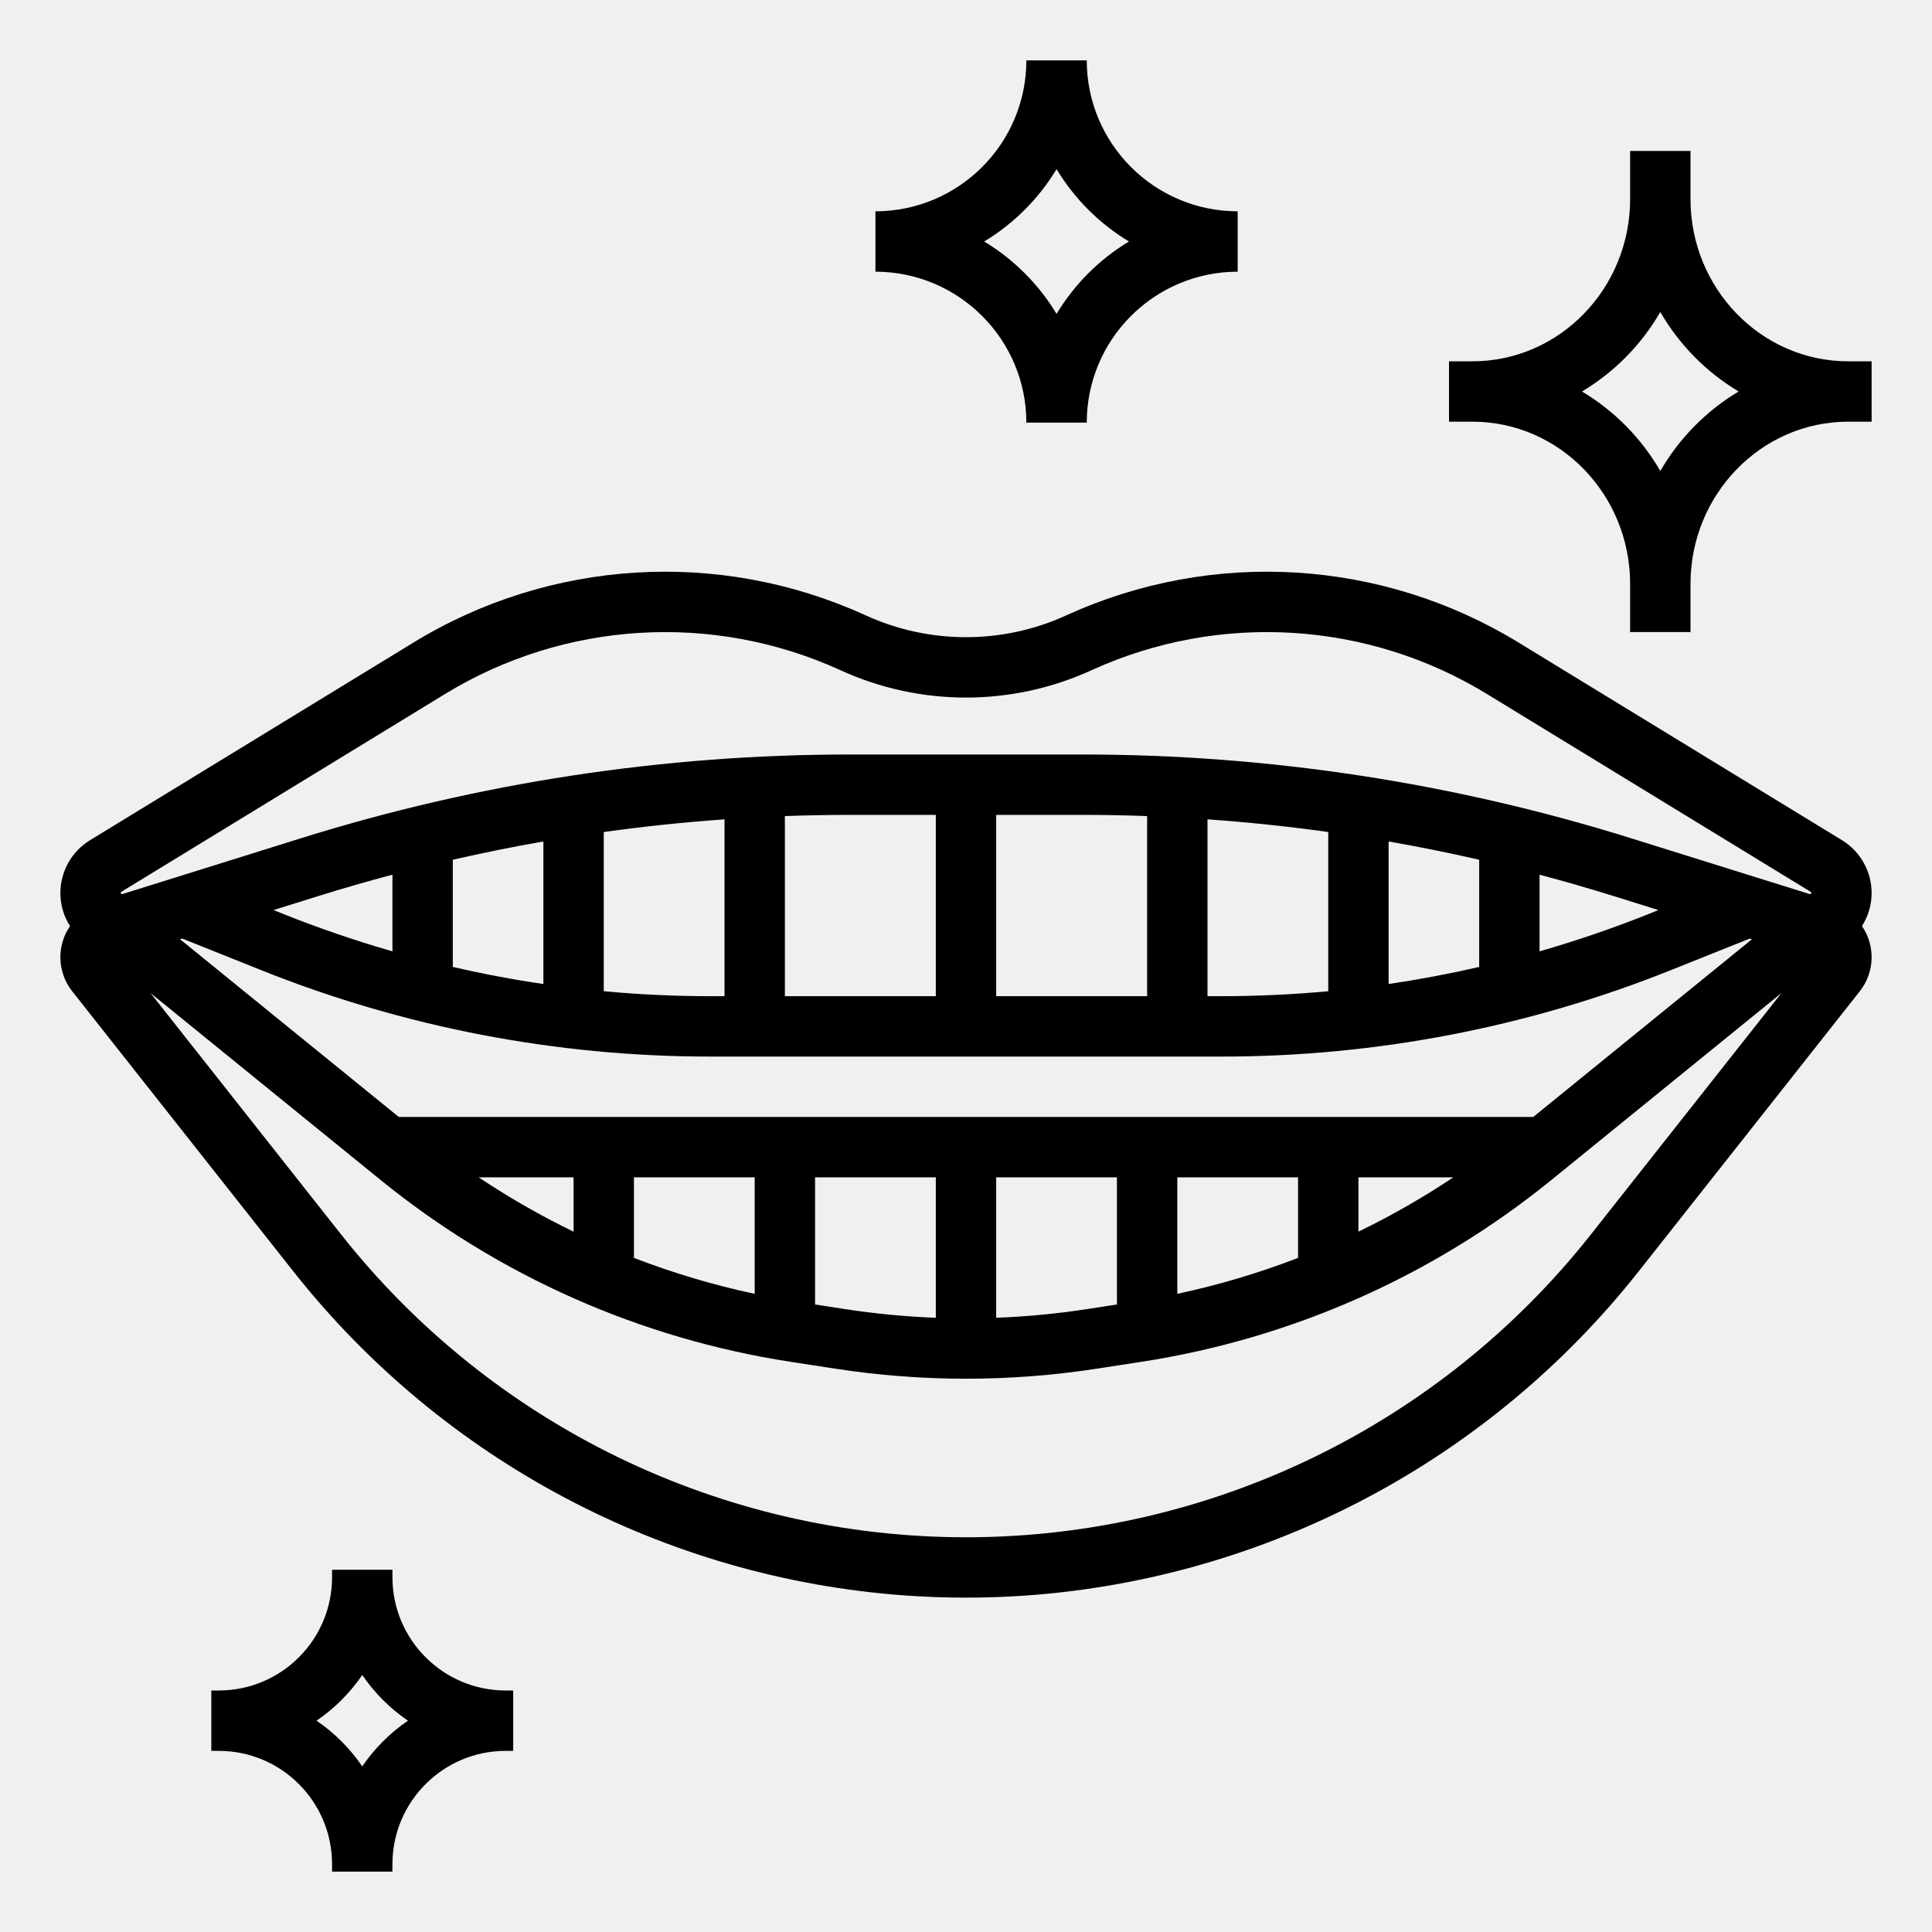
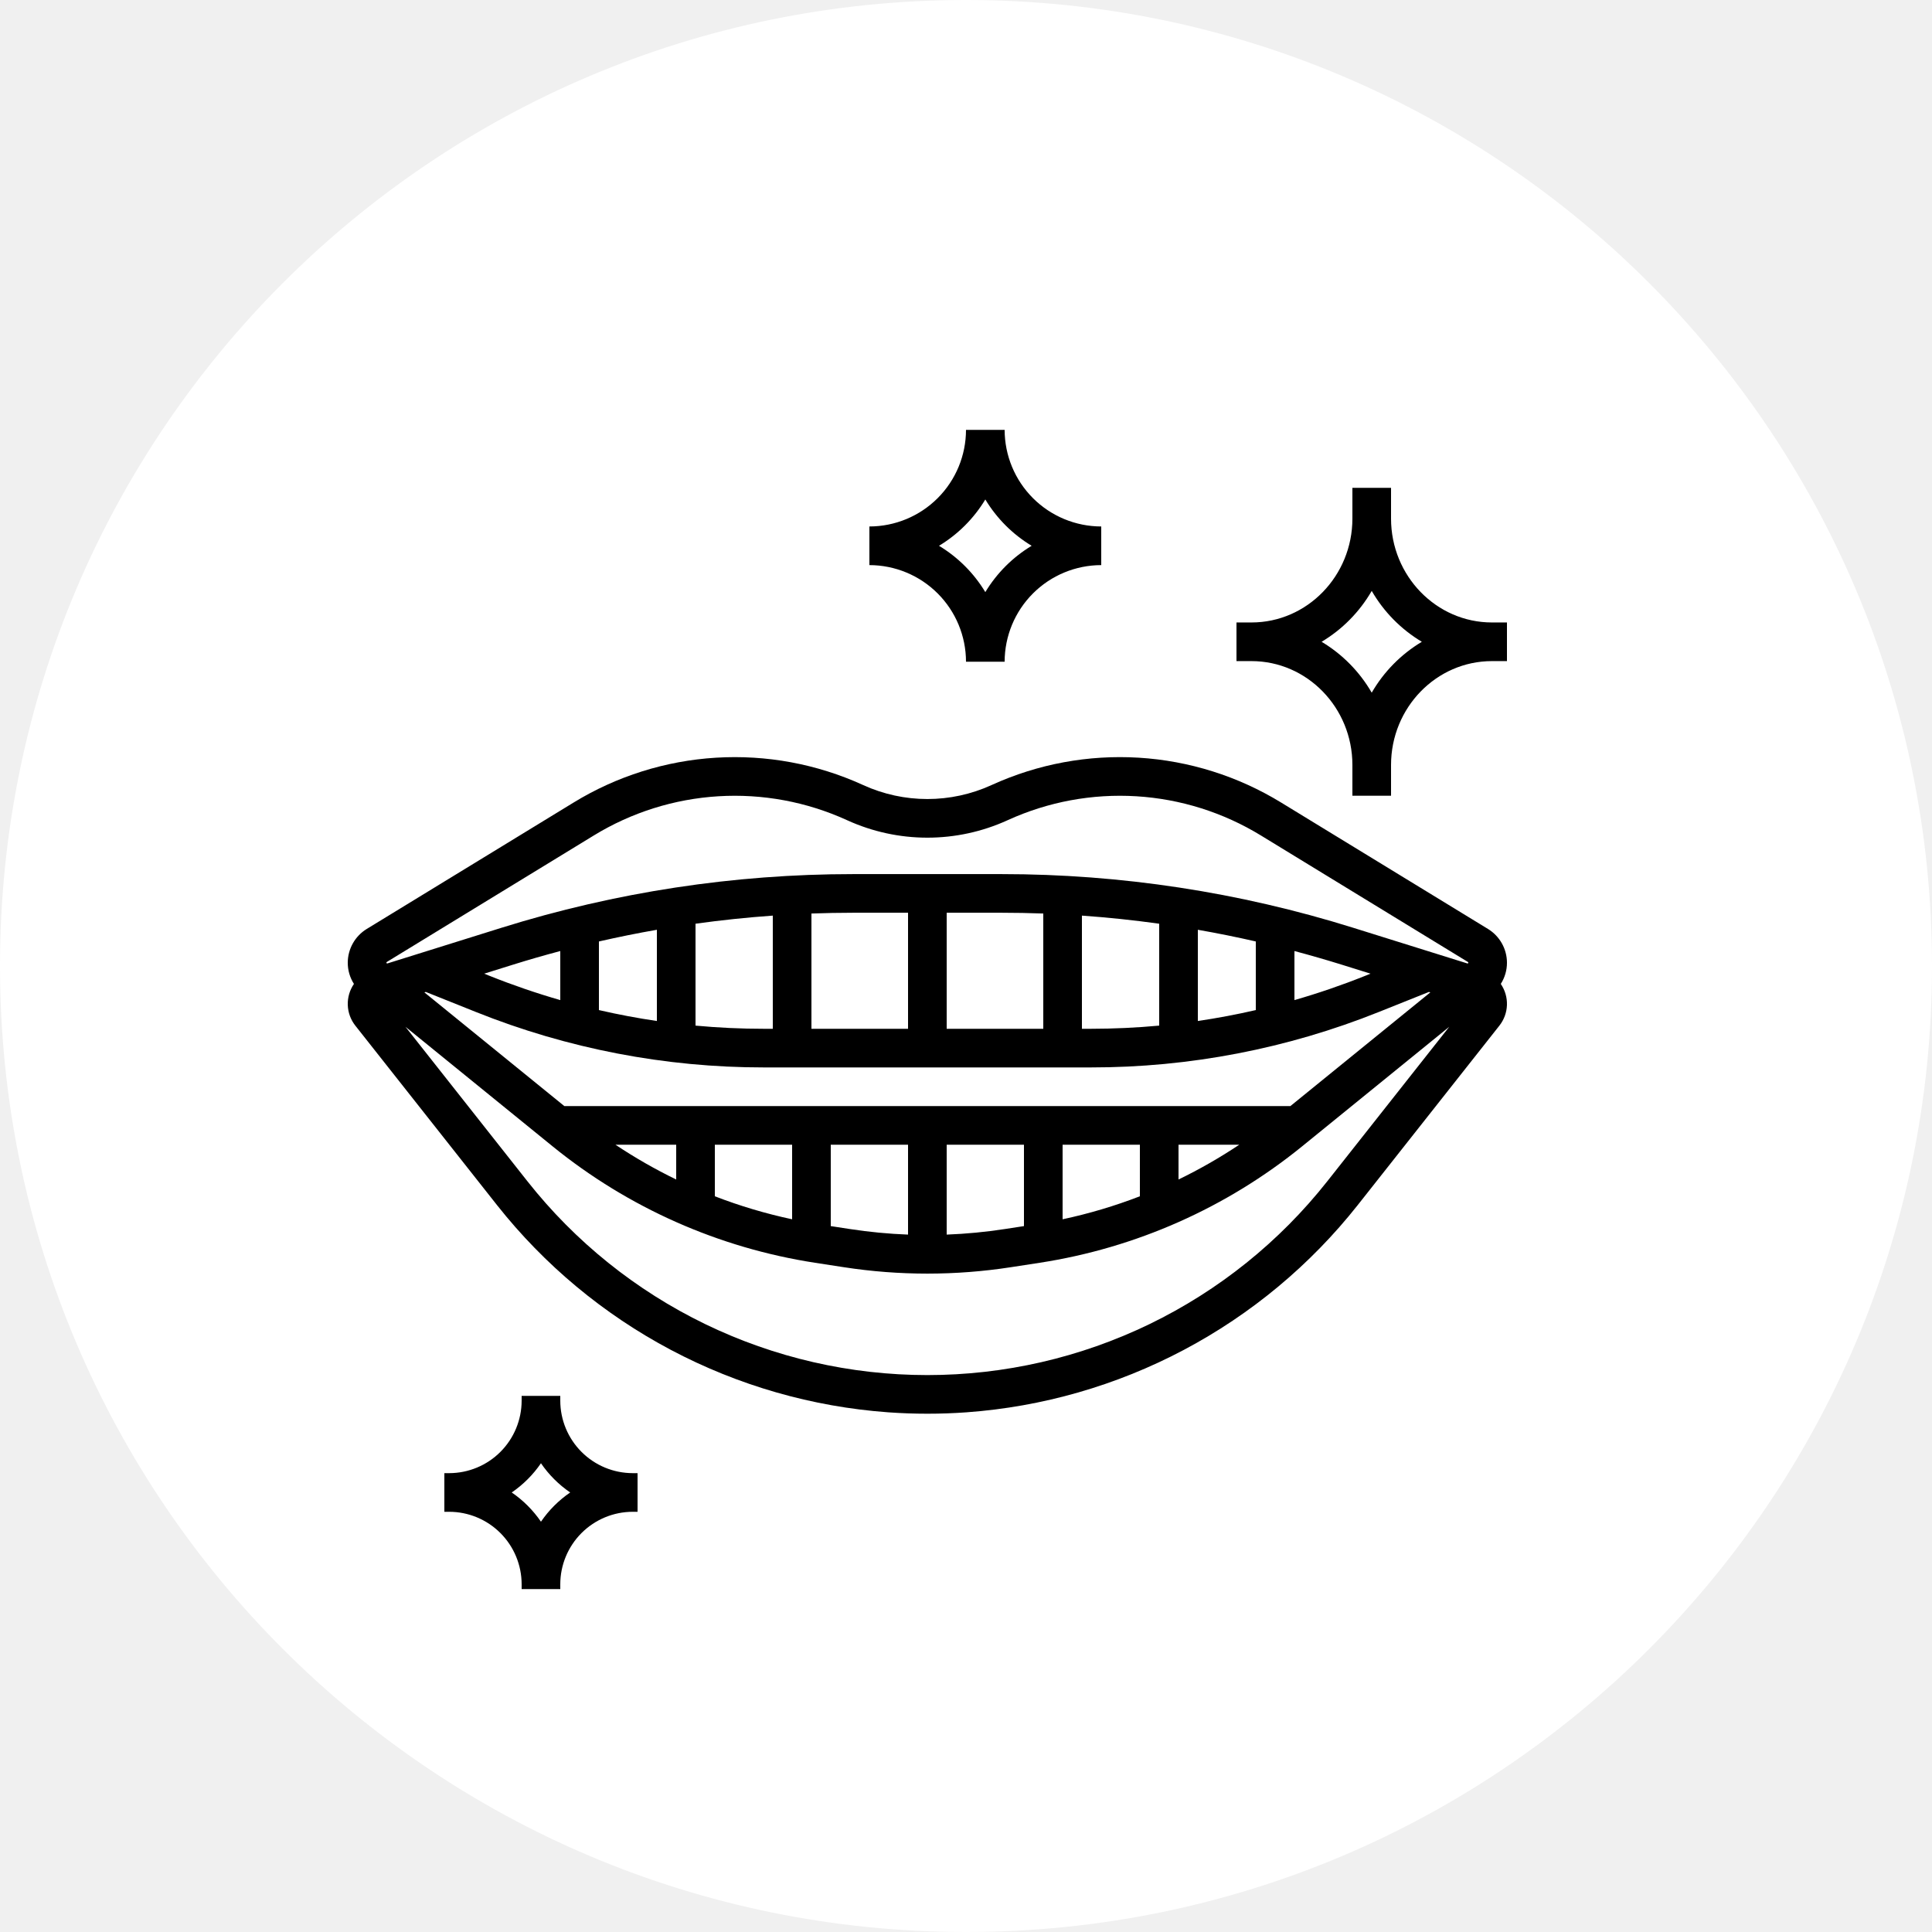
- <svg xmlns="http://www.w3.org/2000/svg" viewBox="0 0 512 512" width="512" height="512">
-   <g id="OUTLINE">
-     <path d="M448,52.75V40H432V52.75c0,23.71-18.741,43-41.777,43H384v16h6.223c23.036,0,41.777,19.29,41.777,43V167.5h16V154.75c0-23.71,18.741-43,41.777-43H496v-16h-6.223C466.741,95.75,448,76.46,448,52.75Zm-8,72.07A58.853,58.853,0,0,0,419.249,103.75,58.853,58.853,0,0,0,440,82.68,58.853,58.853,0,0,0,460.751,103.75,58.853,58.853,0,0,0,440,124.82Z" />
-     <path d="M272,112h16a40.046,40.046,0,0,1,40-40V56a40.046,40.046,0,0,1-40-40H272a40.046,40.046,0,0,1-40,40V72A40.046,40.046,0,0,1,272,112Zm8-67.18A56.457,56.457,0,0,0,299.18,64,56.457,56.457,0,0,0,280,83.18,56.457,56.457,0,0,0,260.82,64,56.457,56.457,0,0,0,280,44.82Z" />
-     <path d="M88,416v2a30.034,30.034,0,0,1-30,30H56v16h2a30.034,30.034,0,0,1,30,30v2h16v-2a30.034,30.034,0,0,1,30-30h2V448h-2a30.034,30.034,0,0,1-30-30v-2Zm20.103,40A46.4,46.4,0,0,0,96,468.103,46.4,46.4,0,0,0,83.897,456,46.4,46.4,0,0,0,96,443.897,46.4,46.4,0,0,0,108.103,456Z" />
-     <path d="M488.187,222.688,402.471,170.306A127.859,127.859,0,0,0,282.752,163.001l-.269.122a63.974,63.974,0,0,1-52.961.003l-.28-.128a127.871,127.871,0,0,0-119.713,7.308L23.814,222.688A16.426,16.426,0,0,0,16,236.62a16.214,16.214,0,0,0,2.559,8.8,14.57,14.57,0,0,0,.568,17.267l58.71,74.366a227.488,227.488,0,0,0,161.991,85.762c5.365.383,10.769.574,16.172.574s10.807-.191,16.173-.574a227.487,227.487,0,0,0,161.99-85.762l58.708-74.364a14.569,14.569,0,0,0,.569-17.269A16.212,16.212,0,0,0,496,236.62,16.428,16.428,0,0,0,488.187,222.688ZM126.843,312H152v14.404A211.212,211.212,0,0,1,126.843,312ZM168,312h32v30.879a211.073,211.073,0,0,1-32-9.524Zm48,0h32v37.223a211.15,211.15,0,0,1-24.084-2.304L216,345.701Zm48,0h32v33.701l-7.917,1.218A211.117,211.117,0,0,1,264,349.223Zm48,0h32v21.355a211.073,211.073,0,0,1-32,9.524Zm48,0h25.157A211.212,211.212,0,0,1,360,326.404Zm46.327-16H105.673L47.725,248.917l.576-.18,20.666,8.266A320.128,320.128,0,0,0,188.382,280H323.618a320.128,320.128,0,0,0,119.415-22.997l20.666-8.266.577.18Zm21.205-58.565,11.981,3.744-2.422.969A307.294,307.294,0,0,1,408,252.117V231.805Q417.813,234.415,427.532,237.435ZM392,256.251q-11.906,2.738-24,4.521v-37.772q12.056,2.108,24,4.839Zm-40,6.434Q337.901,263.991,323.618,264H320V217.136q16.064,1.132,32,3.358ZM304,264H264V215.949h22.747q8.637,0,17.253.32Zm-56,0H208V216.269q8.615-.314,17.253-.32H248Zm-56,0h-3.618Q174.105,264,160,262.685V220.494q15.929-2.223,32-3.358Zm-48-3.228q-12.091-1.771-24-4.521V227.84q11.941-2.733,24-4.839Zm-40-8.656a307.294,307.294,0,0,1-29.092-9.969l-2.422-.969,11.981-3.744q9.714-3.036,19.533-5.629ZM32.157,236.34,117.873,183.958a111.878,111.878,0,0,1,104.742-6.396l.28.128a79.989,79.989,0,0,0,66.209,0l.274-.125A111.878,111.878,0,0,1,394.127,183.958l85.717,52.382a.331.331,0,0,1,.156.28.286.286,0,0,1-.134.266.281.281,0,0,1-.293.049l-47.269-14.771a487.47,487.47,0,0,0-145.558-22.214H225.253A487.481,487.481,0,0,0,79.694,222.163L32.428,236.935A.329.329,0,0,1,32,236.62.33.33,0,0,1,32.157,236.34Zm389.447,90.799a210.991,210.991,0,0,1-331.209,0l-50.501-63.968,60.966,49.535a227.212,227.212,0,0,0,108.625,48.182l11.998,1.846a226.707,226.707,0,0,0,69.032,0l11.999-1.846h.001a227.213,227.213,0,0,0,108.624-48.182l60.966-49.536Z" />
-   </g>
+ <svg xmlns="http://www.w3.org/2000/svg" width="800" height="800" viewBox="0 0 800 800" fill="none">
+   <circle cx="400" cy="400" r="400" fill="white" />
+   <path d="M576 214.75V202H560V214.75C560 238.46 541.259 257.75 518.223 257.75H512V273.75H518.223C541.259 273.75 560 293.04 560 316.75V329.5H576V316.75C576 293.04 594.741 273.75 617.777 273.75H624V257.75H617.777C594.741 257.75 576 238.46 576 214.75ZM568 286.82C562.989 278.145 555.847 270.893 547.249 265.75C555.847 260.607 562.989 253.355 568 244.68C573.011 253.355 580.153 260.607 588.751 265.75C580.153 270.893 573.011 278.145 568 286.82Z" fill="black" />
+   <path d="M400 274H416C416.012 263.395 420.23 253.228 427.729 245.729C435.228 238.23 445.395 234.012 456 234V218C445.395 217.988 435.228 213.77 427.729 206.271C420.23 198.772 416.012 188.605 416 178H400C399.988 188.605 395.77 198.772 388.271 206.271C380.772 213.77 370.605 217.988 360 218V234C370.605 234.012 380.772 238.23 388.271 245.729C395.77 253.228 399.988 263.395 400 274V274ZM408 206.82C412.74 214.677 419.323 221.26 427.18 226C419.323 230.74 412.74 237.323 408 245.18C403.26 237.323 396.677 230.74 388.82 226C396.677 221.26 403.26 214.677 408 206.82V206.82Z" fill="black" />
+   <path d="M216 578V580C215.991 587.954 212.827 595.579 207.203 601.203C201.579 606.827 193.954 609.991 186 610H184V626H186C193.954 626.009 201.579 629.173 207.203 634.797C212.827 640.421 215.991 648.046 216 656V658H232V656C232.009 648.046 235.173 640.421 240.797 634.797C246.421 629.173 254.046 626.009 262 626H264V610H262C254.046 609.991 246.421 606.827 240.797 601.203C235.173 595.579 232.009 587.954 232 580V578H216ZM236.103 618C231.353 621.249 227.249 625.353 224 630.103C220.751 625.353 216.647 621.249 211.897 618C216.647 614.751 220.751 610.647 224 605.897C227.249 610.647 231.353 614.751 236.103 618V618Z" fill="black" />
+   <path d="M616.187 384.687L530.471 332.306C512.634 321.391 492.393 315.018 471.521 313.744C450.649 312.471 429.783 316.336 410.752 325.001L410.484 325.123C402.168 328.905 393.139 330.862 384.003 330.862C374.868 330.863 365.839 328.907 357.523 325.126L357.242 324.998C338.212 316.336 317.347 312.472 296.476 313.746C275.605 315.02 255.365 321.393 237.529 332.306L151.815 384.687C149.434 386.153 147.467 388.202 146.1 390.64C144.732 393.078 144.01 395.825 144 398.62C143.989 401.738 144.878 404.794 146.559 407.42C144.8 409.982 143.906 413.04 144.008 416.146C144.11 419.253 145.203 422.245 147.127 424.687L205.837 499.053C225.414 523.801 249.925 544.206 277.813 558.971C305.701 573.735 336.355 582.536 367.828 584.814C373.193 585.197 378.597 585.389 384 585.389C389.403 585.389 394.807 585.197 400.173 584.814C431.646 582.536 462.3 573.735 490.188 558.97C518.076 544.206 542.587 523.801 562.163 499.053L620.871 424.688C622.796 422.247 623.89 419.255 623.992 416.148C624.095 413.041 623.201 409.982 621.441 407.42C623.122 404.794 624.011 401.738 624 398.62C623.991 395.825 623.268 393.078 621.901 390.64C620.534 388.202 618.567 386.153 616.187 384.687ZM254.843 474H280V488.404C271.295 484.184 262.889 479.372 254.843 474V474ZM296 474H328V504.879C317.099 502.555 306.399 499.37 296 495.355V474ZM344 474H376V511.223C367.935 510.916 359.893 510.147 351.916 508.919L344 507.701V474ZM392 474H424V507.701L416.083 508.919C408.106 510.147 400.065 510.916 392 511.223V474ZM440 474H472V495.355C461.602 499.37 450.901 502.555 440 504.879V474ZM488 474H513.157C505.111 479.372 496.706 484.184 488 488.404V474ZM534.327 458H233.673L175.725 410.917L176.301 410.737L196.967 419.003C234.937 434.228 275.473 442.035 316.382 442H451.618C492.527 442.035 533.063 434.228 571.033 419.003L591.699 410.737L592.275 410.917L534.327 458ZM555.532 399.435L567.514 403.179L565.092 404.147C555.567 407.954 545.858 411.281 536 414.117V393.805C542.542 395.545 549.053 397.422 555.532 399.435ZM520 418.251C512.063 420.076 504.063 421.583 496 422.772V385C504.037 386.405 512.037 388.018 520 389.84V418.251ZM480 424.685C470.601 425.555 461.14 425.994 451.618 426H448V379.136C458.71 379.891 469.376 381.01 480 382.494V424.685ZM432 426H392V377.949H414.747C420.505 377.949 426.256 378.056 432 378.269V426ZM376 426H336V378.269C341.744 378.06 347.494 377.953 353.253 377.949H376V426ZM320 426H316.382C306.864 426 297.404 425.562 288 424.685V382.494C298.62 381.012 309.286 379.893 320 379.136V426ZM272 422.772C263.939 421.592 255.939 420.085 248 418.251V389.84C255.961 388.018 263.961 386.404 272 385V422.772ZM232 414.117C222.143 411.281 212.433 407.954 202.908 404.147L200.486 403.179L212.467 399.435C218.943 397.411 225.454 395.534 232 393.805V414.117ZM160.157 398.34L245.873 345.958C261.478 336.409 279.187 330.833 297.448 329.718C315.709 328.602 333.964 331.982 350.615 339.561L350.896 339.689C361.292 344.416 372.58 346.861 384 346.861C395.42 346.861 406.708 344.416 417.105 339.689L417.379 339.564C434.031 331.984 452.287 328.603 470.549 329.718C488.811 330.832 506.521 336.409 522.127 345.958L607.844 398.34C607.892 398.369 607.931 398.411 607.958 398.46C607.986 398.509 608 398.564 608 398.62C608.004 398.672 607.994 398.725 607.97 398.772C607.947 398.819 607.911 398.858 607.866 398.886C607.827 398.92 607.779 398.943 607.727 398.952C607.675 398.961 607.622 398.955 607.573 398.935L560.305 384.163C513.19 369.431 464.111 361.941 414.747 361.949H353.253C303.889 361.941 254.809 369.431 207.694 384.163L160.428 398.935C160.378 398.95 160.326 398.954 160.275 398.945C160.224 398.937 160.176 398.917 160.134 398.886C160.092 398.855 160.059 398.815 160.035 398.769C160.012 398.723 160 398.672 160 398.62C160 398.564 160.015 398.509 160.042 398.46C160.07 398.41 160.109 398.369 160.157 398.34V398.34ZM549.605 489.139C529.855 514.155 504.695 534.372 476.013 548.271C447.331 562.171 415.873 569.392 384 569.392C352.128 569.392 320.669 562.171 291.987 548.271C263.305 534.372 238.145 514.155 218.396 489.139L167.895 425.171L228.86 474.706C260.153 500.118 297.644 516.748 337.485 522.888L349.483 524.733C372.359 528.257 395.64 528.257 418.516 524.733L430.515 522.888H430.516C470.357 516.747 507.847 500.118 539.14 474.706L600.105 425.17L549.605 489.139Z" fill="black" />
</svg>
